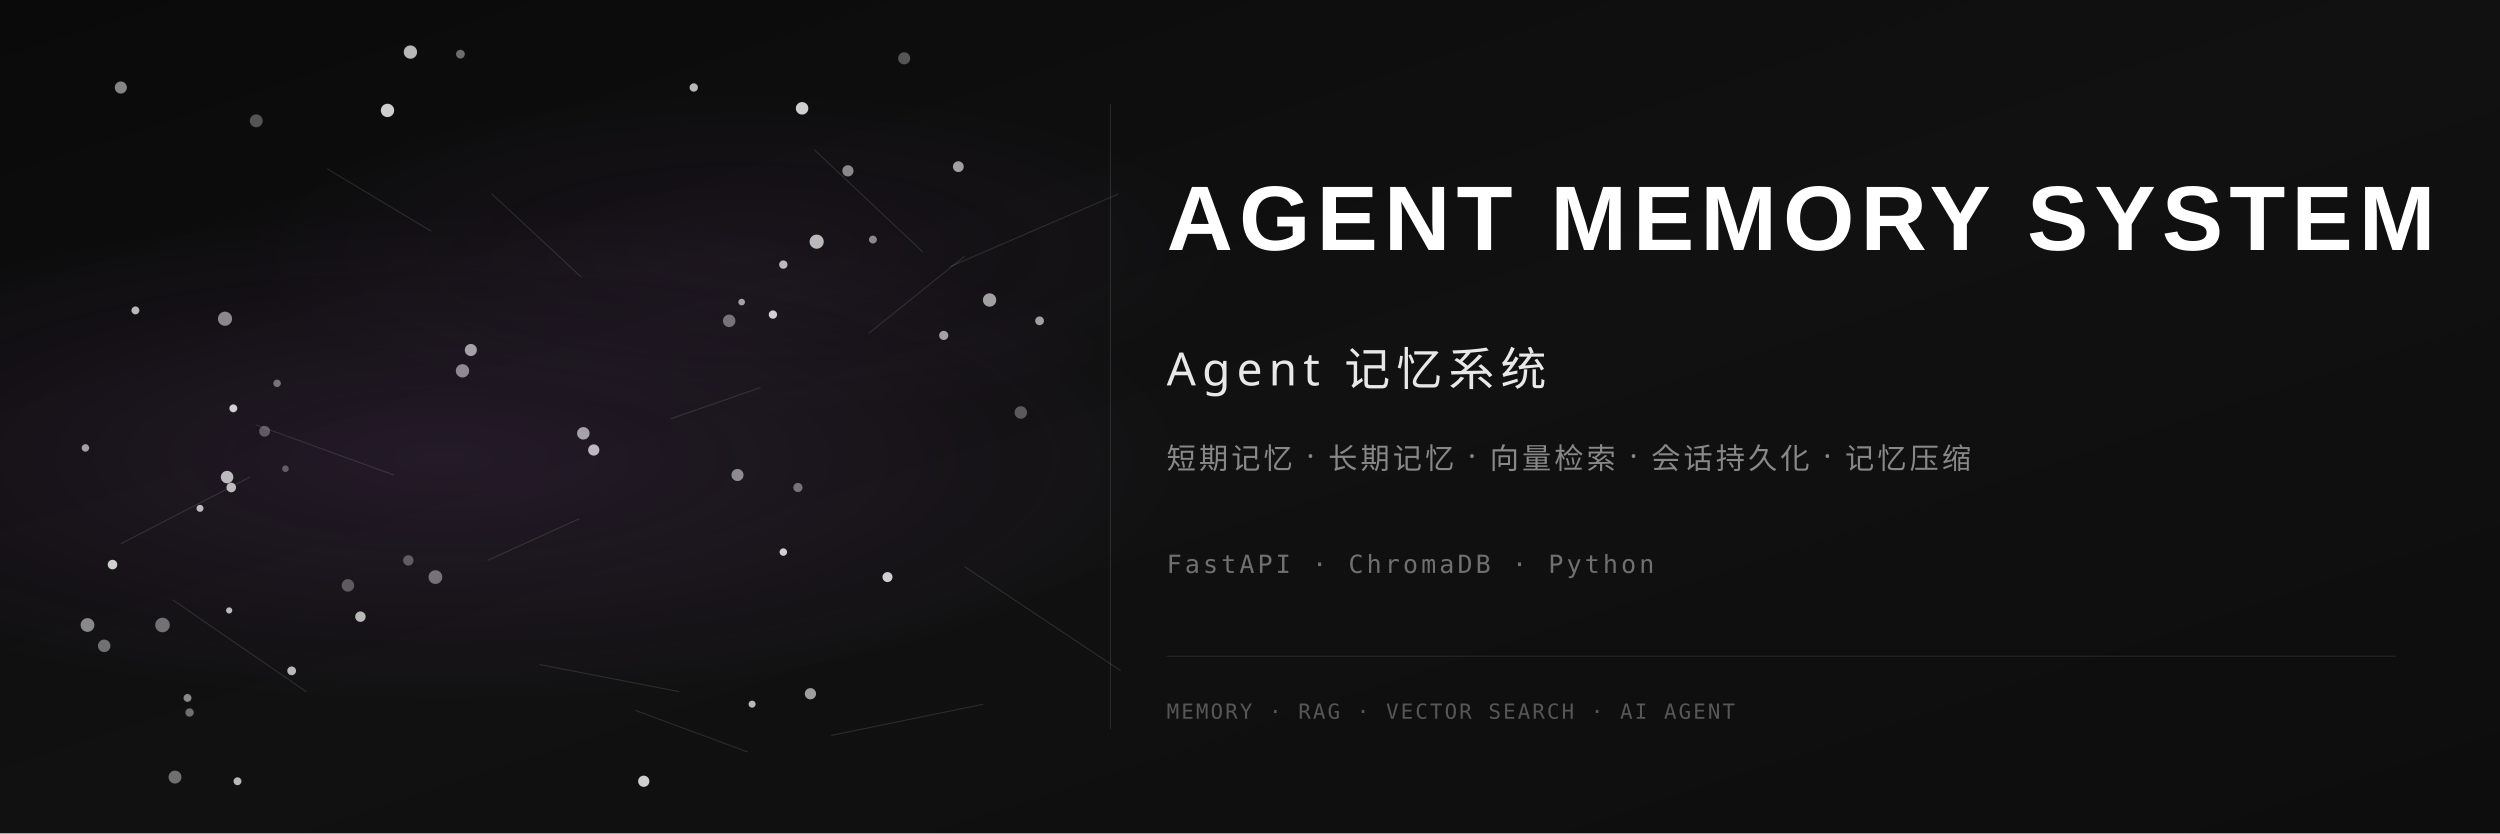
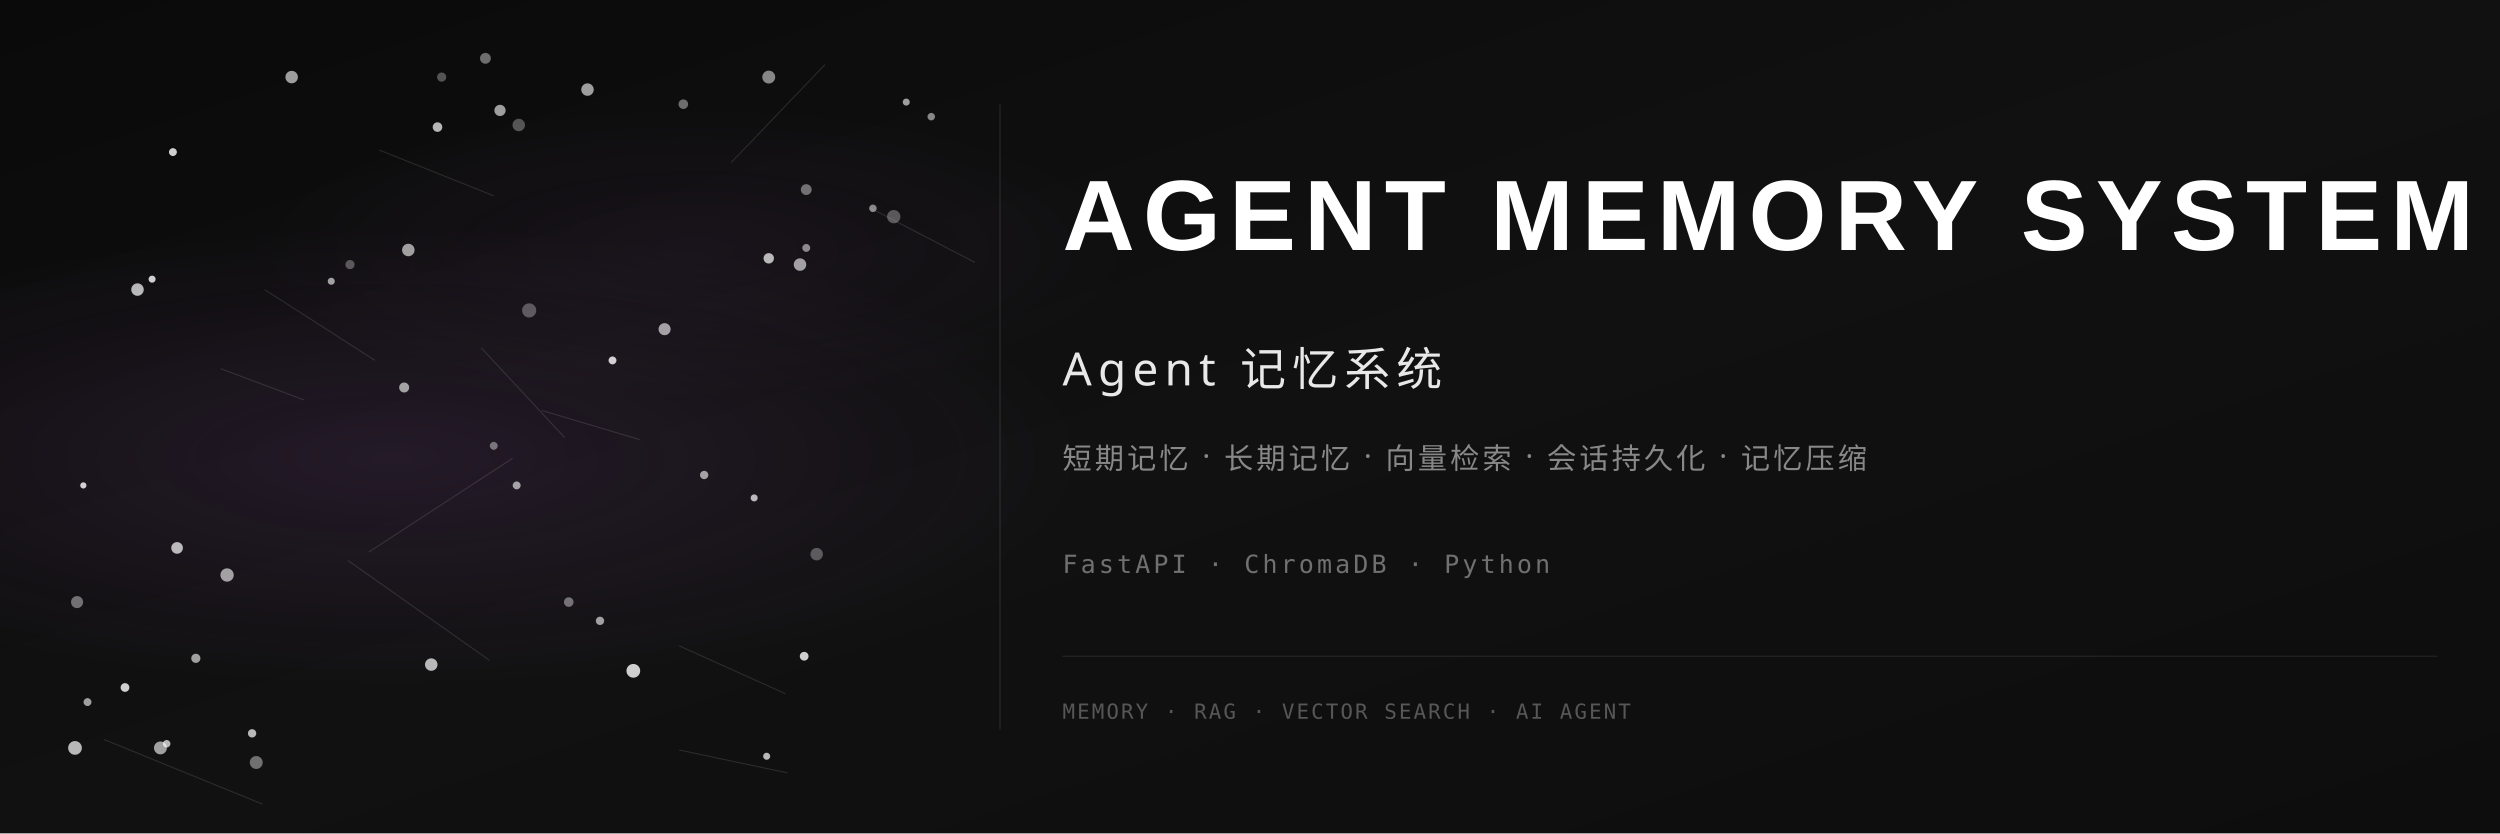
<svg xmlns="http://www.w3.org/2000/svg" viewBox="0 0 1200 400" width="1200" height="400">
  <defs>
    <linearGradient id="bg" x1="0%" y1="0%" x2="100%" y2="100%">
      <stop offset="0%" style="stop-color:#0a0a0a" />
      <stop offset="50%" style="stop-color:#111111" />
      <stop offset="100%" style="stop-color:#0d0d0d" />
    </linearGradient>
-     <radialGradient id="glow1" cx="18%" cy="55%" r="30%">
+     <radialGradient id="glow1" cx="16%" cy="55%" r="28%">
      <stop offset="0%" style="stop-color:#9B59B6;stop-opacity:0.15" />
      <stop offset="100%" style="stop-color:#9B59B6;stop-opacity:0" />
    </radialGradient>
-     <radialGradient id="glow2" cx="30%" cy="30%" r="20%">
+     <radialGradient id="glow2" cx="28%" cy="30%" r="18%">
      <stop offset="0%" style="stop-color:#9B59B6;stop-opacity:0.08" />
      <stop offset="100%" style="stop-color:#9B59B6;stop-opacity:0" />
    </radialGradient>
  </defs>
  <rect width="1200" height="400" fill="url(#bg)" />
  <rect width="1200" height="400" fill="url(#glow1)" />
  <rect width="1200" height="400" fill="url(#glow2)" />
-   <circle cx="137" cy="225" r="1.6" fill="white" opacity="0.3" />
-   <circle cx="78" cy="300" r="3.5" fill="white" opacity="0.4" />
-   <circle cx="499" cy="154" r="2.1" fill="white" opacity="0.6" />
-   <circle cx="54" cy="271" r="2.3" fill="white" opacity="0.8" />
-   <circle cx="197" cy="25" r="3.2" fill="white" opacity="0.7" />
-   <circle cx="127" cy="207" r="2.6" fill="white" opacity="0.3" />
-   <circle cx="221" cy="26" r="2.1" fill="white" opacity="0.4" />
-   <circle cx="108" cy="153" r="3.4" fill="white" opacity="0.5" />
-   <circle cx="453" cy="161" r="2.2" fill="white" opacity="0.6" />
-   <circle cx="426" cy="277" r="2.4" fill="white" opacity="0.8" />
-   <circle cx="407" cy="82" r="2.7" fill="white" opacity="0.5" />
-   <circle cx="91" cy="342" r="2.0" fill="white" opacity="0.4" />
-   <circle cx="90" cy="335" r="1.9" fill="white" opacity="0.5" />
-   <circle cx="114" cy="375" r="1.9" fill="white" opacity="0.7" />
-   <circle cx="58" cy="42" r="2.9" fill="white" opacity="0.5" />
-   <circle cx="475" cy="144" r="3.2" fill="white" opacity="0.6" />
-   <circle cx="285" cy="216" r="2.7" fill="white" opacity="0.7" />
-   <circle cx="209" cy="277" r="3.3" fill="white" opacity="0.4" />
-   <circle cx="140" cy="322" r="2.1" fill="white" opacity="0.7" />
-   <circle cx="42" cy="300" r="3.3" fill="white" opacity="0.5" />
-   <circle cx="361" cy="338" r="1.7" fill="white" opacity="0.7" />
-   <circle cx="222" cy="178" r="3.2" fill="white" opacity="0.5" />
-   <circle cx="123" cy="58" r="3.1" fill="white" opacity="0.3" />
-   <circle cx="196" cy="269" r="2.5" fill="white" opacity="0.3" />
-   <circle cx="110" cy="293" r="1.5" fill="white" opacity="0.7" />
-   <circle cx="434" cy="28" r="2.9" fill="white" opacity="0.3" />
-   <circle cx="376" cy="265" r="1.8" fill="white" opacity="0.8" />
-   <circle cx="350" cy="154" r="3.0" fill="white" opacity="0.4" />
-   <circle cx="109" cy="229" r="3.0" fill="white" opacity="0.7" />
-   <circle cx="460" cy="80" r="2.6" fill="white" opacity="0.6" />
-   <circle cx="112" cy="196" r="1.9" fill="white" opacity="0.8" />
-   <circle cx="65" cy="149" r="1.9" fill="white" opacity="0.7" />
-   <circle cx="186" cy="53" r="3.2" fill="white" opacity="0.8" />
-   <circle cx="419" cy="115" r="1.9" fill="white" opacity="0.5" />
-   <circle cx="376" cy="127" r="2.0" fill="white" opacity="0.7" />
-   <circle cx="490" cy="198" r="3.0" fill="white" opacity="0.3" />
-   <circle cx="383" cy="234" r="2.2" fill="white" opacity="0.4" />
-   <circle cx="309" cy="375" r="2.7" fill="white" opacity="0.8" />
-   <circle cx="371" cy="151" r="2.0" fill="white" opacity="0.8" />
-   <circle cx="111" cy="234" r="2.3" fill="white" opacity="0.7" />
-   <circle cx="392" cy="116" r="3.4" fill="white" opacity="0.7" />
-   <circle cx="389" cy="333" r="2.7" fill="white" opacity="0.6" />
-   <circle cx="50" cy="310" r="3.0" fill="white" opacity="0.4" />
-   <circle cx="333" cy="42" r="2.0" fill="white" opacity="0.7" />
-   <circle cx="280" cy="208" r="3.0" fill="white" opacity="0.6" />
-   <circle cx="356" cy="145" r="1.6" fill="white" opacity="0.6" />
-   <circle cx="96" cy="244" r="1.7" fill="white" opacity="0.7" />
-   <circle cx="173" cy="296" r="2.5" fill="white" opacity="0.7" />
-   <circle cx="133" cy="184" r="1.8" fill="white" opacity="0.4" />
-   <circle cx="354" cy="228" r="2.9" fill="white" opacity="0.5" />
-   <circle cx="41" cy="215" r="1.8" fill="white" opacity="0.6" />
-   <circle cx="385" cy="52" r="3.0" fill="white" opacity="0.8" />
-   <circle cx="167" cy="281" r="3.0" fill="white" opacity="0.3" />
-   <circle cx="84" cy="373" r="3.1" fill="white" opacity="0.4" />
-   <circle cx="226" cy="168" r="2.9" fill="white" opacity="0.6" />
-   <line x1="391" y1="72" x2="443" y2="121" stroke="white" stroke-width="0.5" opacity="0.12" />
-   <line x1="236" y1="93" x2="279" y2="133" stroke="white" stroke-width="0.5" opacity="0.12" />
-   <line x1="259" y1="319" x2="326" y2="332" stroke="white" stroke-width="0.5" opacity="0.12" />
-   <line x1="456" y1="128" x2="537" y2="93" stroke="white" stroke-width="0.5" opacity="0.12" />
-   <line x1="83" y1="288" x2="147" y2="332" stroke="white" stroke-width="0.5" opacity="0.12" />
-   <line x1="305" y1="341" x2="359" y2="361" stroke="white" stroke-width="0.5" opacity="0.12" />
-   <line x1="399" y1="353" x2="472" y2="338" stroke="white" stroke-width="0.5" opacity="0.12" />
-   <line x1="58" y1="261" x2="120" y2="229" stroke="white" stroke-width="0.5" opacity="0.12" />
-   <line x1="157" y1="81" x2="207" y2="111" stroke="white" stroke-width="0.5" opacity="0.12" />
-   <line x1="234" y1="269" x2="278" y2="249" stroke="white" stroke-width="0.5" opacity="0.12" />
-   <line x1="322" y1="201" x2="365" y2="186" stroke="white" stroke-width="0.5" opacity="0.12" />
-   <line x1="417" y1="160" x2="463" y2="123" stroke="white" stroke-width="0.5" opacity="0.12" />
-   <line x1="123" y1="204" x2="189" y2="228" stroke="white" stroke-width="0.5" opacity="0.12" />
-   <line x1="463" y1="272" x2="538" y2="322" stroke="white" stroke-width="0.5" opacity="0.12" />
-   <line x1="533" y1="50" x2="533" y2="350" stroke="white" stroke-width="0.5" opacity="0.12" />
-   <text x="560" y="120" font-family="'SF Pro Display','Helvetica Neue',Arial,sans-serif" font-size="44" font-weight="800" fill="white" letter-spacing="3">AGENT MEMORY SYSTEM</text>
-   <text x="560" y="185" font-family="'Noto Sans SC','PingFang SC','Microsoft YaHei',sans-serif" font-size="22" font-weight="500" fill="white" opacity="0.9" letter-spacing="3">Agent 记忆系统</text>
-   <text x="560" y="225" font-family="'Noto Sans SC','PingFang SC','Microsoft YaHei',sans-serif" font-size="14" font-weight="300" fill="white" opacity="0.5" letter-spacing="1.5">短期记忆 · 长期记忆 · 向量检索 · 会话持久化 · 记忆压缩</text>
-   <text x="560" y="275" font-family="'SF Mono','Fira Code','Consolas',monospace" font-size="12" fill="white" opacity="0.4" letter-spacing="1.5">FastAPI · ChromaDB · Python</text>
-   <line x1="560" y1="315" x2="1150" y2="315" stroke="white" stroke-width="0.5" opacity="0.1" />
-   <text x="560" y="345" font-family="'SF Mono','Fira Code','Consolas',monospace" font-size="10" fill="white" opacity="0.3" letter-spacing="1">MEMORY · RAG · VECTOR SEARCH · AI AGENT</text>
+   <circle cx="369" cy="37" r="3.1" fill="white" opacity="0.5" />
+   <circle cx="37" cy="289" r="2.9" fill="white" opacity="0.4" />
+   <circle cx="36" cy="359" r="3.3" fill="white" opacity="0.7" />
+   <circle cx="80" cy="357" r="1.8" fill="white" opacity="0.7" />
+   <circle cx="60" cy="330" r="2.1" fill="white" opacity="0.8" />
+   <circle cx="140" cy="37" r="3.0" fill="white" opacity="0.6" />
+   <circle cx="233" cy="28" r="2.6" fill="white" opacity="0.4" />
+   <circle cx="194" cy="186" r="2.4" fill="white" opacity="0.6" />
+   <circle cx="338" cy="228" r="2.0" fill="white" opacity="0.6" />
+   <circle cx="328" cy="50" r="2.3" fill="white" opacity="0.4" />
+   <circle cx="387" cy="119" r="1.9" fill="white" opacity="0.5" />
+   <circle cx="319" cy="158" r="2.9" fill="white" opacity="0.6" />
+   <circle cx="273" cy="289" r="2.3" fill="white" opacity="0.4" />
+   <circle cx="240" cy="53" r="2.7" fill="white" opacity="0.6" />
+   <circle cx="168" cy="127" r="2.2" fill="white" opacity="0.3" />
+   <circle cx="392" cy="266" r="3.0" fill="white" opacity="0.3" />
+   <circle cx="77" cy="359" r="3.1" fill="white" opacity="0.6" />
+   <circle cx="237" cy="214" r="1.9" fill="white" opacity="0.4" />
+   <circle cx="369" cy="124" r="2.5" fill="white" opacity="0.7" />
+   <circle cx="42" cy="337" r="1.9" fill="white" opacity="0.6" />
+   <circle cx="40" cy="233" r="1.5" fill="white" opacity="0.8" />
+   <circle cx="294" cy="173" r="1.9" fill="white" opacity="0.8" />
+   <circle cx="254" cy="149" r="3.4" fill="white" opacity="0.3" />
+   <circle cx="386" cy="315" r="2.1" fill="white" opacity="0.8" />
+   <circle cx="212" cy="37" r="2.2" fill="white" opacity="0.3" />
+   <circle cx="447" cy="56" r="1.8" fill="white" opacity="0.5" />
+   <circle cx="387" cy="91" r="2.6" fill="white" opacity="0.4" />
+   <circle cx="121" cy="352" r="2.0" fill="white" opacity="0.7" />
+   <circle cx="207" cy="319" r="3.0" fill="white" opacity="0.7" />
+   <circle cx="73" cy="134" r="1.7" fill="white" opacity="0.8" />
+   <circle cx="196" cy="120" r="3.0" fill="white" opacity="0.6" />
+   <circle cx="288" cy="298" r="2.0" fill="white" opacity="0.6" />
+   <circle cx="83" cy="73" r="1.9" fill="white" opacity="0.8" />
+   <circle cx="249" cy="60" r="3.0" fill="white" opacity="0.3" />
+   <circle cx="123" cy="366" r="3.1" fill="white" opacity="0.4" />
+   <circle cx="304" cy="322" r="3.3" fill="white" opacity="0.8" />
+   <circle cx="94" cy="316" r="2.2" fill="white" opacity="0.6" />
+   <circle cx="66" cy="139" r="3.0" fill="white" opacity="0.7" />
+   <circle cx="368" cy="363" r="1.7" fill="white" opacity="0.7" />
+   <circle cx="85" cy="263" r="2.8" fill="white" opacity="0.7" />
+   <circle cx="248" cy="233" r="1.9" fill="white" opacity="0.6" />
+   <circle cx="384" cy="127" r="3.0" fill="white" opacity="0.6" />
+   <circle cx="109" cy="276" r="3.2" fill="white" opacity="0.6" />
+   <circle cx="210" cy="61" r="2.3" fill="white" opacity="0.7" />
+   <circle cx="435" cy="49" r="1.7" fill="white" opacity="0.6" />
+   <circle cx="362" cy="239" r="1.7" fill="white" opacity="0.7" />
+   <circle cx="159" cy="135" r="1.7" fill="white" opacity="0.6" />
+   <circle cx="419" cy="100" r="1.8" fill="white" opacity="0.5" />
+   <circle cx="429" cy="104" r="3.2" fill="white" opacity="0.3" />
+   <circle cx="282" cy="43" r="3.0" fill="white" opacity="0.6" />
+   <line x1="167" y1="269" x2="235" y2="317" stroke="white" stroke-width="0.5" opacity="0.12" />
+   <line x1="177" y1="265" x2="246" y2="220" stroke="white" stroke-width="0.5" opacity="0.12" />
+   <line x1="231" y1="167" x2="271" y2="210" stroke="white" stroke-width="0.5" opacity="0.12" />
+   <line x1="326" y1="310" x2="377" y2="333" stroke="white" stroke-width="0.5" opacity="0.12" />
+   <line x1="127" y1="139" x2="180" y2="173" stroke="white" stroke-width="0.5" opacity="0.12" />
+   <line x1="326" y1="360" x2="378" y2="371" stroke="white" stroke-width="0.5" opacity="0.12" />
+   <line x1="106" y1="177" x2="146" y2="192" stroke="white" stroke-width="0.5" opacity="0.12" />
+   <line x1="260" y1="197" x2="307" y2="211" stroke="white" stroke-width="0.5" opacity="0.12" />
+   <line x1="351" y1="78" x2="396" y2="31" stroke="white" stroke-width="0.5" opacity="0.12" />
+   <line x1="182" y1="72" x2="237" y2="94" stroke="white" stroke-width="0.5" opacity="0.12" />
+   <line x1="418" y1="100" x2="468" y2="126" stroke="white" stroke-width="0.5" opacity="0.12" />
+   <line x1="50" y1="355" x2="126" y2="386" stroke="white" stroke-width="0.5" opacity="0.12" />
+   <line x1="480" y1="50" x2="480" y2="350" stroke="white" stroke-width="0.5" opacity="0.12" />
+   <text x="510" y="120" font-family="'SF Pro Display','Helvetica Neue',Arial,sans-serif" font-size="48" font-weight="800" fill="white" letter-spacing="4">AGENT MEMORY SYSTEM</text>
+   <text x="510" y="185" font-family="'Noto Sans SC','PingFang SC','Microsoft YaHei',sans-serif" font-size="22" font-weight="500" fill="white" opacity="0.9" letter-spacing="3">Agent 记忆系统</text>
+   <text x="510" y="225" font-family="'Noto Sans SC','PingFang SC','Microsoft YaHei',sans-serif" font-size="14" font-weight="300" fill="white" opacity="0.5" letter-spacing="1.5">短期记忆 · 长期记忆 · 向量检索 · 会话持久化 · 记忆压缩</text>
+   <text x="510" y="275" font-family="'SF Mono','Fira Code','Consolas',monospace" font-size="12" fill="white" opacity="0.4" letter-spacing="1.5">FastAPI · ChromaDB · Python</text>
+   <line x1="510" y1="315" x2="1170" y2="315" stroke="white" stroke-width="0.5" opacity="0.1" />
+   <text x="510" y="345" font-family="'SF Mono','Fira Code','Consolas',monospace" font-size="10" fill="white" opacity="0.3" letter-spacing="1">MEMORY · RAG · VECTOR SEARCH · AI AGENT</text>
</svg>
